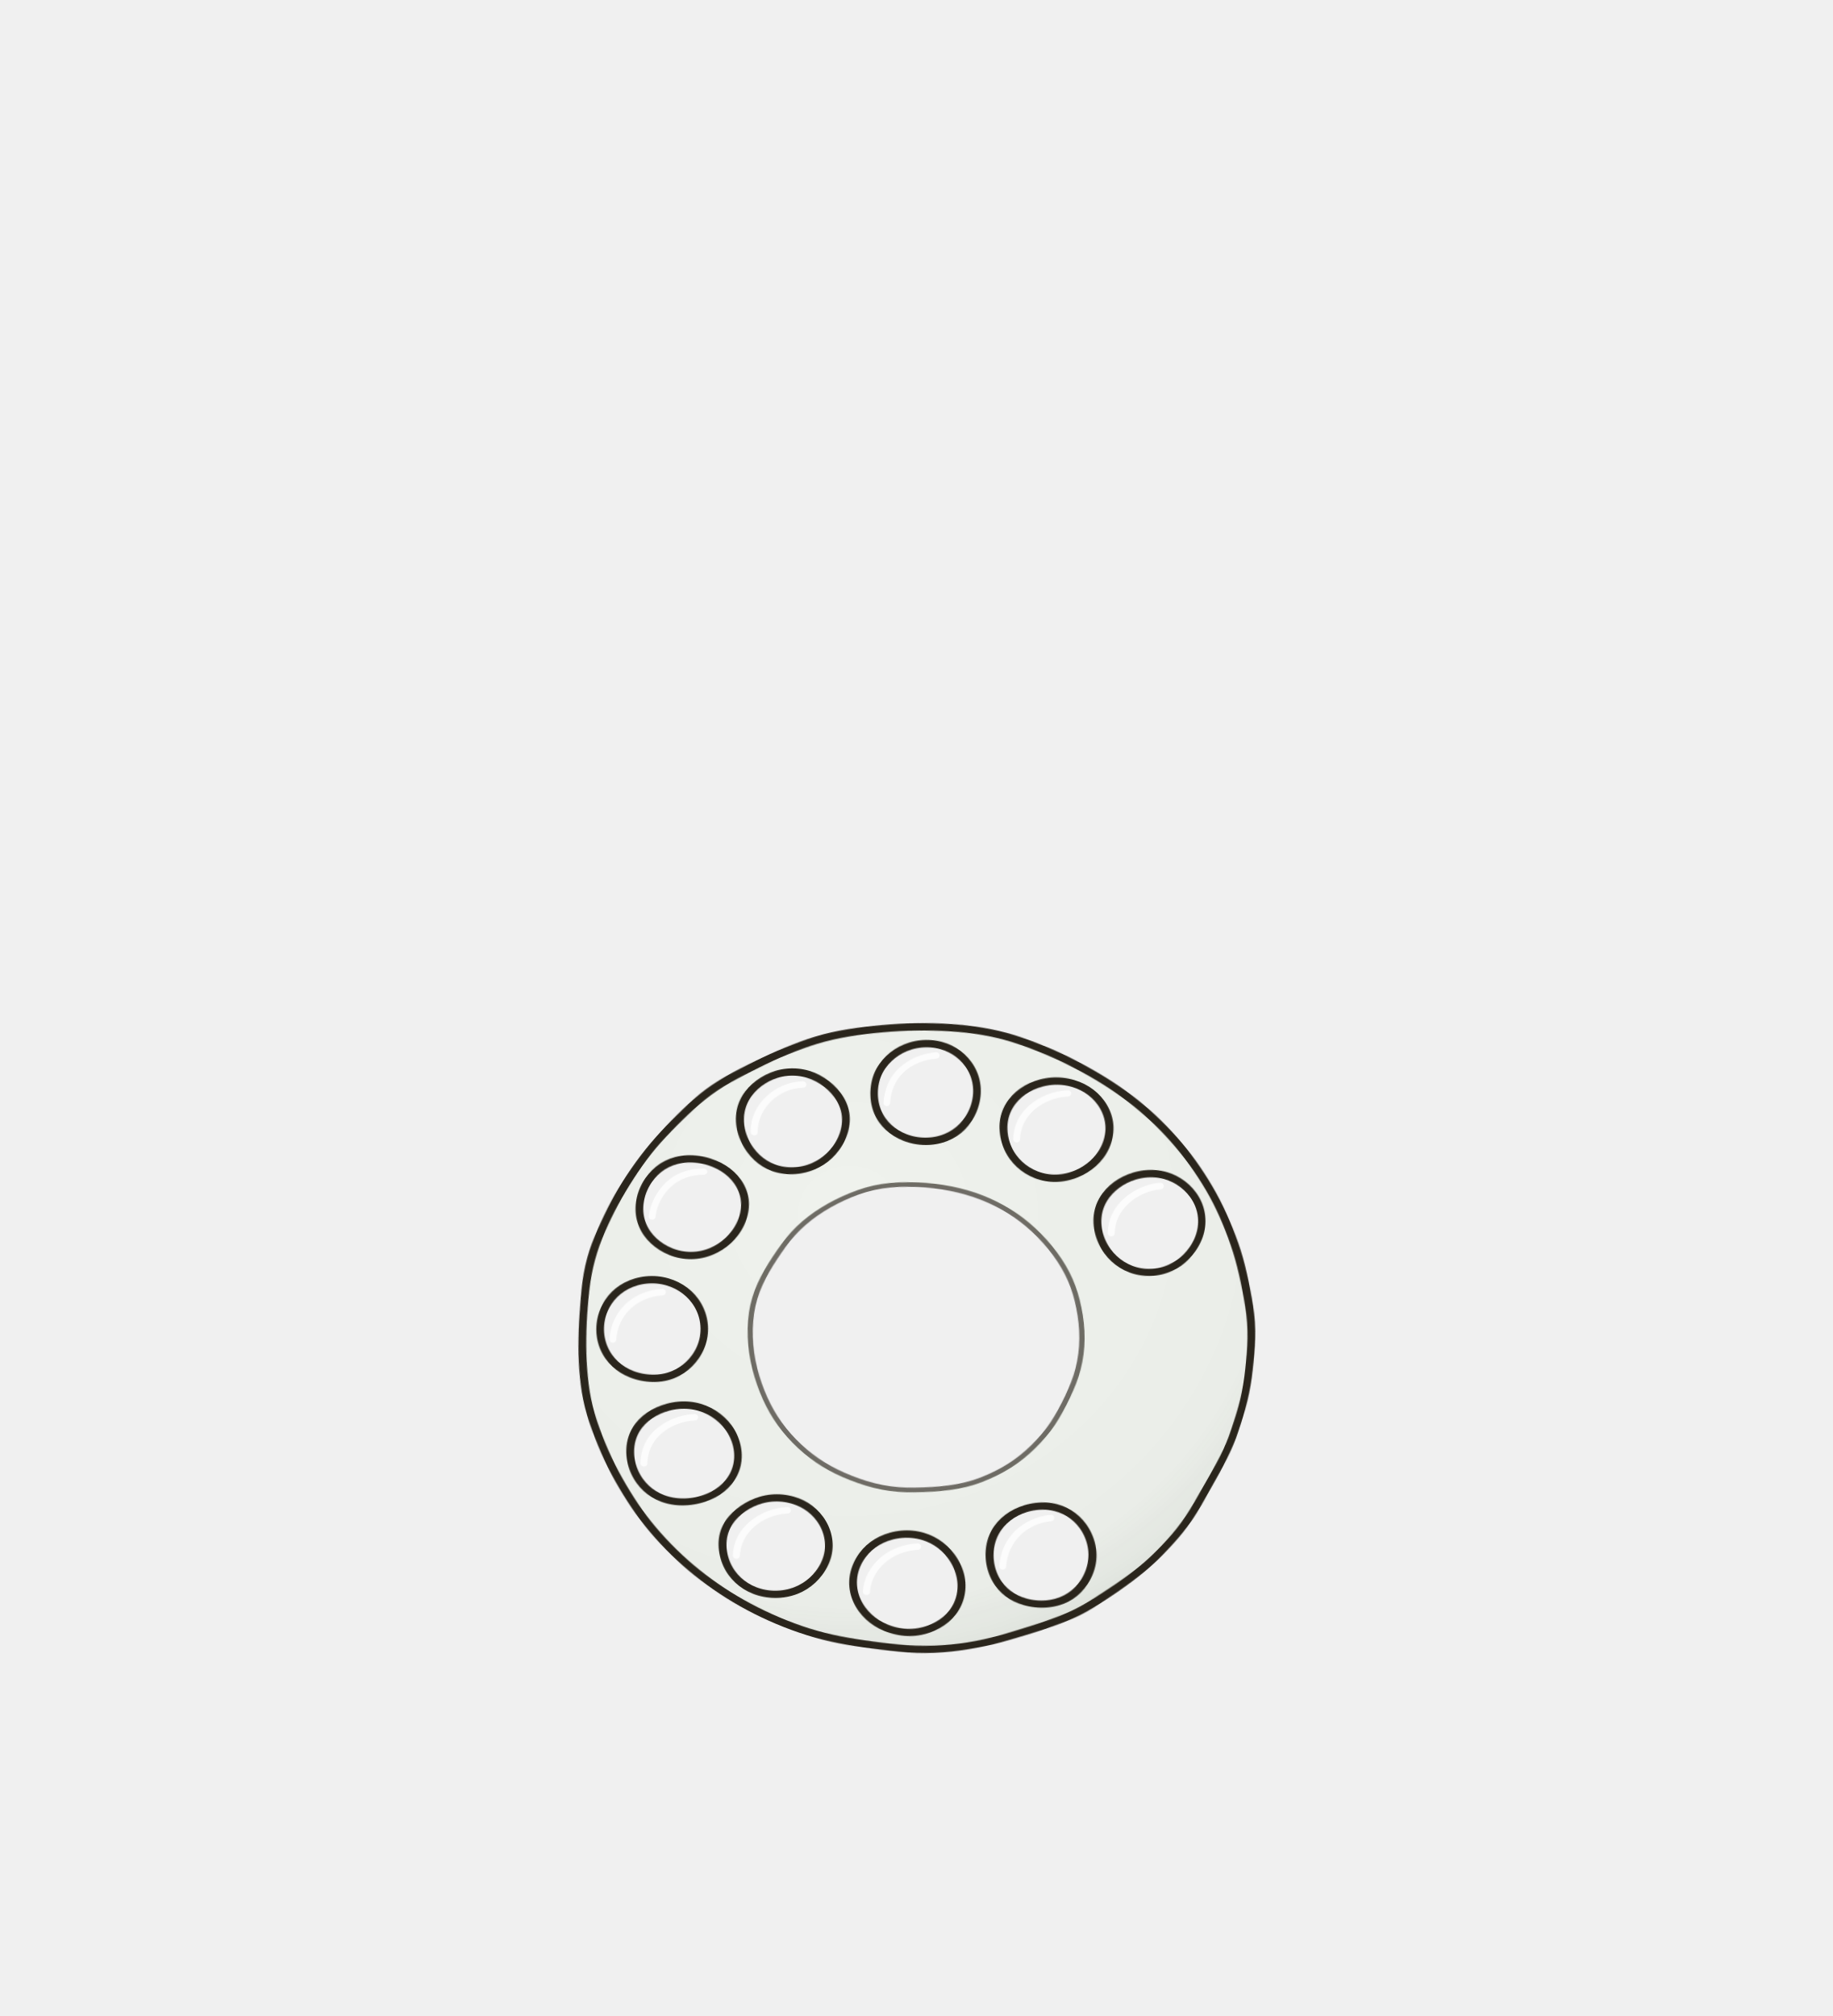
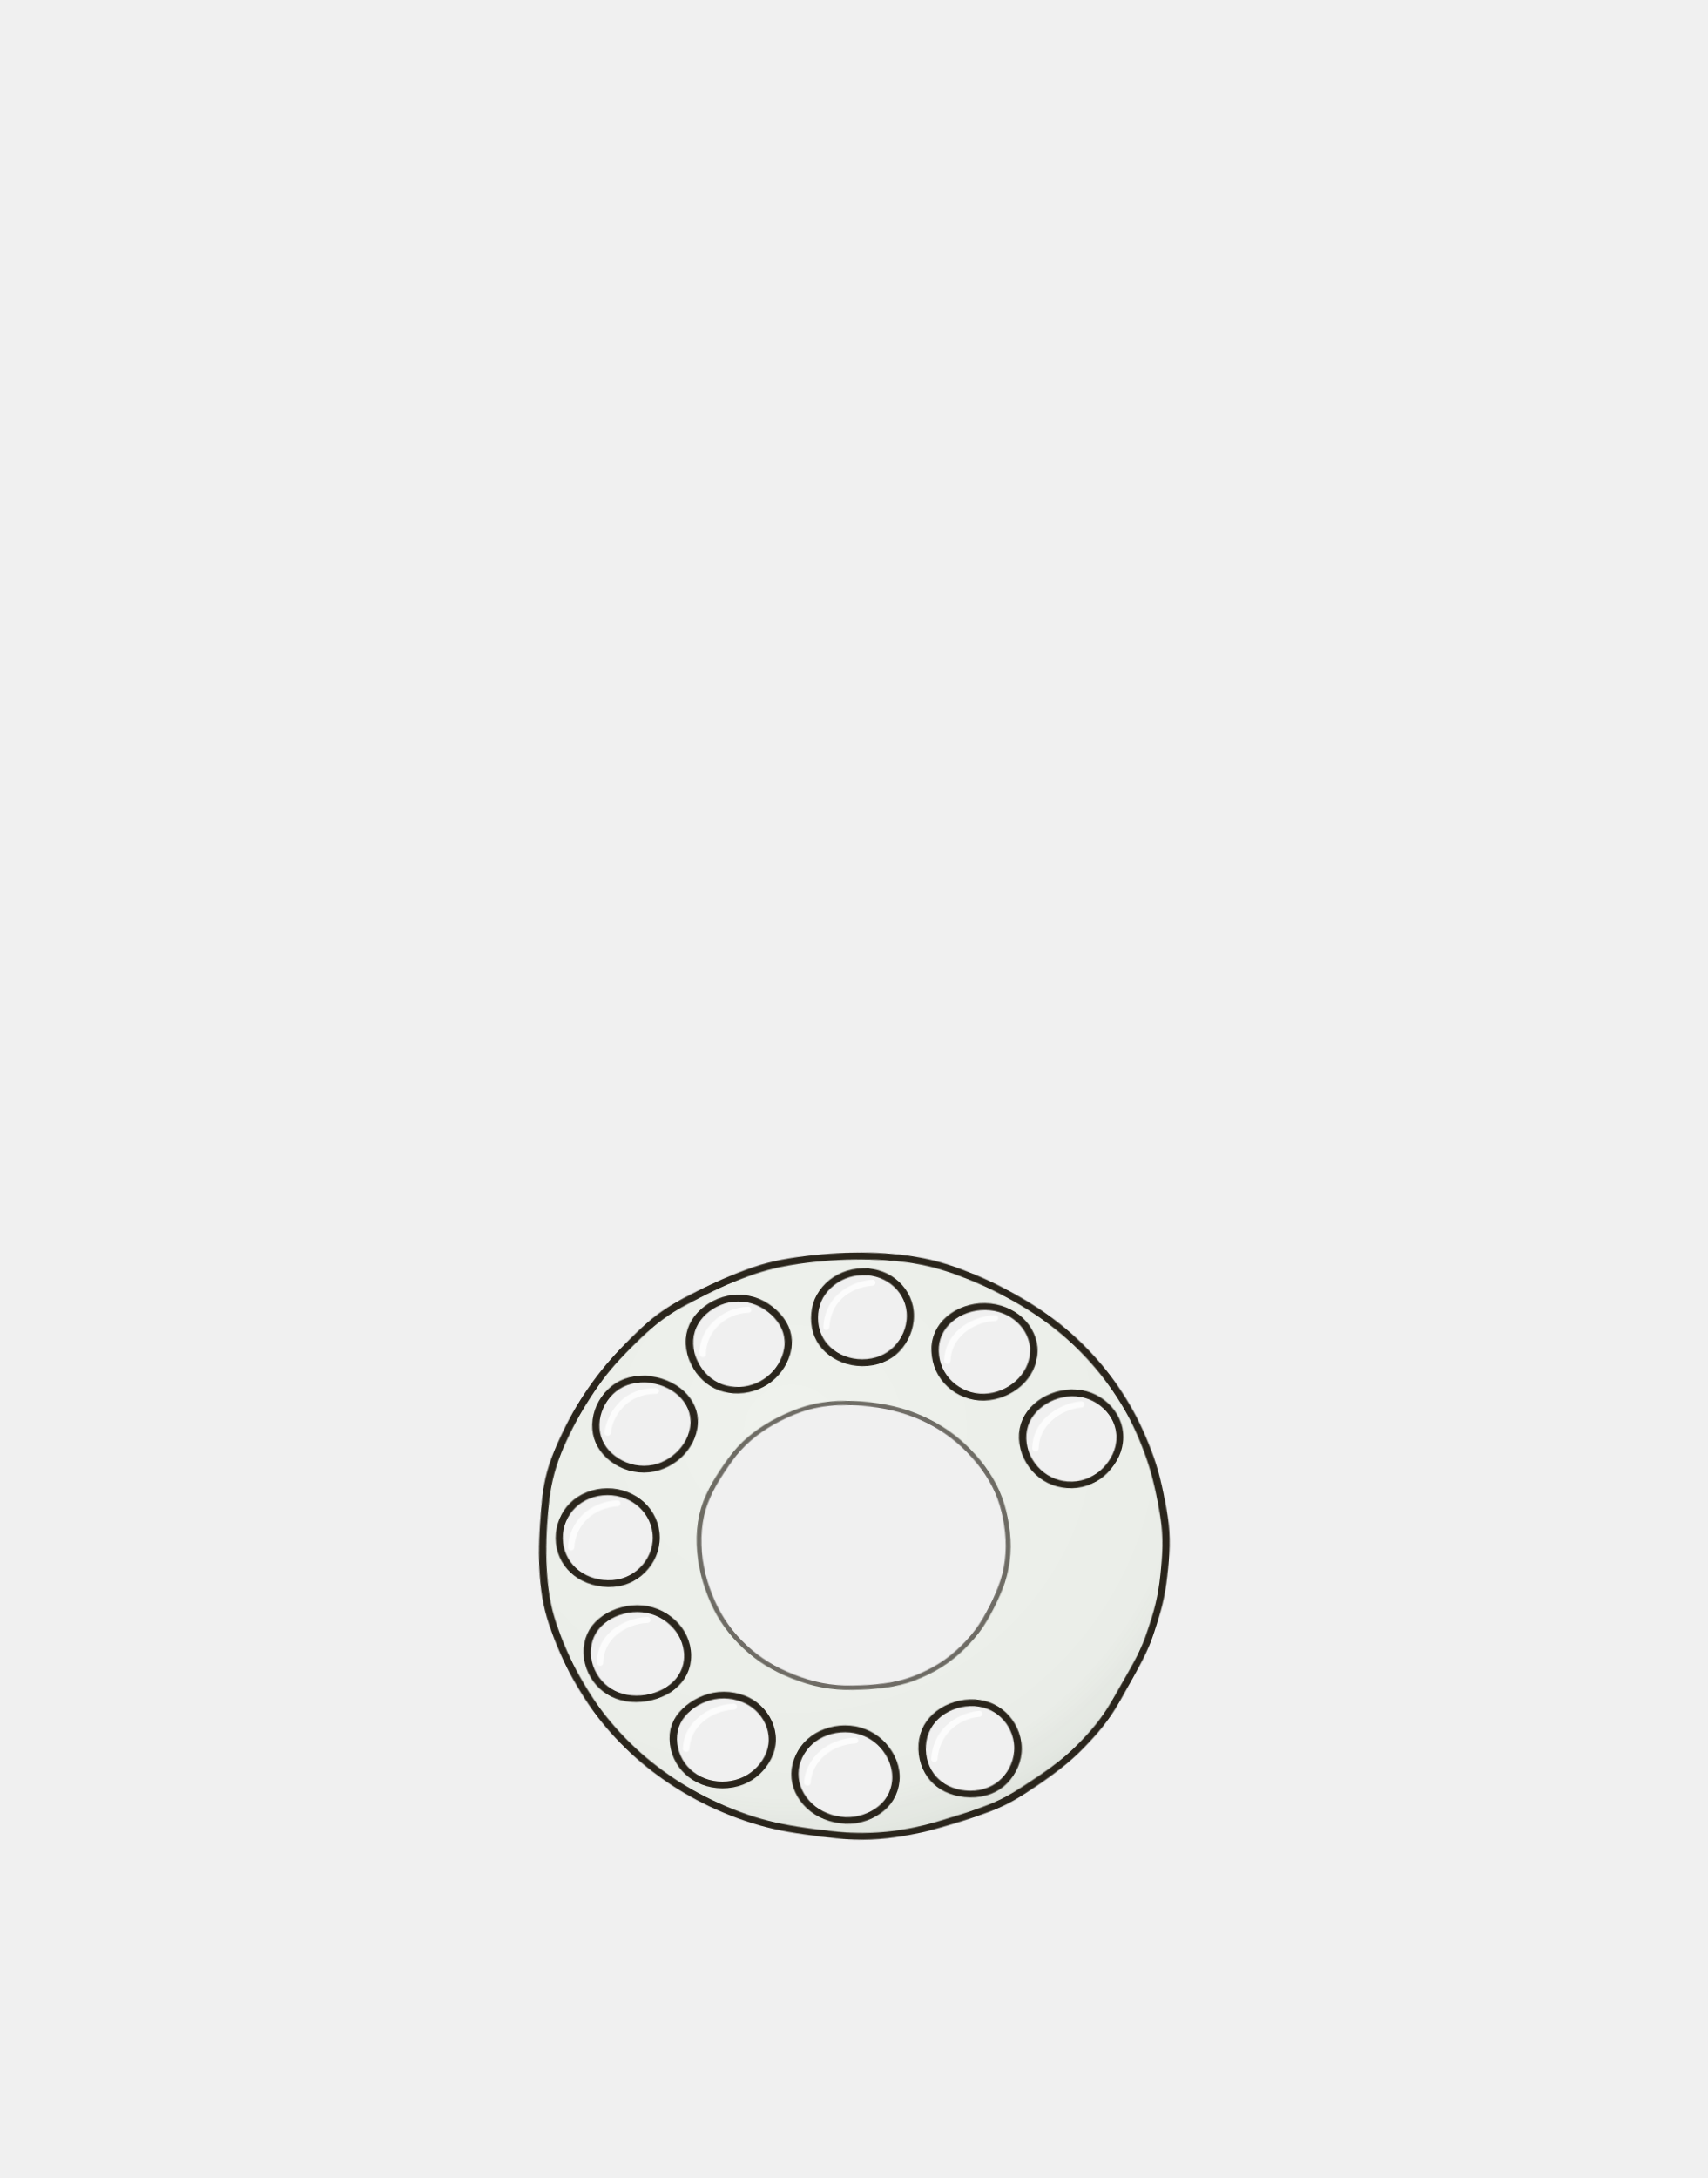
- <svg xmlns="http://www.w3.org/2000/svg" viewBox="0 0 400 440" width="400" height="440">
+ <svg xmlns="http://www.w3.org/2000/svg" viewBox="0 -70 400 510" width="400" height="510">
  <defs>
    <filter id="tlp-wobble" x="-5%" y="-5%" width="110%" height="110%">
      <feTurbulence type="fractalNoise" baseFrequency="0.035" numOctaves="2" seed="4" />
      <feDisplacementMap in="SourceGraphic" scale="1.6" />
    </filter>
    <filter id="tlp-wash" x="-10%" y="-10%" width="120%" height="120%">
      <feTurbulence type="fractalNoise" baseFrequency="0.022" numOctaves="3" seed="9" result="n" />
      <feDisplacementMap in="SourceGraphic" in2="n" scale="5" />
      <feGaussianBlur stdDeviation="0.5" />
    </filter>
    <filter id="tlp-grain" x="0" y="0" width="100%" height="100%">
      <feTurbulence type="fractalNoise" baseFrequency="0.9" numOctaves="2" seed="3" />
      <feColorMatrix values="0 0 0 0 0.16  0 0 0 0 0.13  0 0 0 0 0.08  0 0 0 -1.6 1.05" />
      <feComposite in2="SourceGraphic" operator="in" />
    </filter>
    <filter id="tlp-edge" x="-5%" y="-5%" width="110%" height="110%">
      <feGaussianBlur stdDeviation="2.2" />
    </filter>
    <filter id="tlp-soft" x="-30%" y="-60%" width="160%" height="220%">
      <feGaussianBlur stdDeviation="8" />
    </filter>
    <linearGradient id="tlp-body" x1="0" y1="0" x2="0" y2="1">
      <stop offset="0" style="stop-color:#b9cdaa" />
      <stop offset=".5" style="stop-color:#7f9e74" />
      <stop offset="1" style="stop-color:#55704f" />
    </linearGradient>
    <linearGradient id="tlp-side" x1="0" y1="0" x2="1" y2="0">
      <stop offset="0" style="stop-color:#3a4d36" stop-opacity=".6" />
      <stop offset=".14" style="stop-color:#3a4d36" stop-opacity="0" />
      <stop offset=".86" style="stop-color:#3a4d36" stop-opacity="0" />
      <stop offset="1" style="stop-color:#3a4d36" stop-opacity=".65" />
    </linearGradient>
    <linearGradient id="tlp-deck" x1="0" y1="0" x2="0" y2="1">
      <stop offset="0" style="stop-color:#b9cdaa" />
      <stop offset="1" style="stop-color:#7f9e74" />
    </linearGradient>
    <linearGradient id="tlp-post" x1="0" y1="0" x2="1" y2="0">
      <stop offset="0" style="stop-color:#b9cdaa" />
      <stop offset=".55" style="stop-color:#7f9e74" />
      <stop offset="1" style="stop-color:#55704f" />
    </linearGradient>
    <linearGradient id="tlp-hand" x1="0" y1="0" x2="0" y2="1">
      <stop offset="0" style="stop-color:#b9cdaa" />
      <stop offset=".5" style="stop-color:#7f9e74" />
      <stop offset="1" style="stop-color:#55704f" />
    </linearGradient>
    <linearGradient id="tlp-cup" x1="0" y1="0" x2="0" y2="1">
      <stop offset="0" style="stop-color:#b9cdaa" />
      <stop offset=".35" style="stop-color:#7f9e74" />
      <stop offset="1" style="stop-color:#55704f" />
    </linearGradient>
    <radialGradient id="tlp-plate" cx=".45" cy=".35" r=".8">
      <stop offset="0" stop-color="#fffaf0" />
      <stop offset="1" stop-color="#eadfc6" />
    </radialGradient>
    <radialGradient id="tlp-card" cx=".45" cy=".35" r=".75">
      <stop offset="0" stop-color="#fffdf6" />
      <stop offset="1" stop-color="#f1e7d2" />
    </radialGradient>
    <radialGradient id="tlp-wheelfill" cx=".4" cy=".3" r=".9">
      <stop offset="0" stop-color="#ffffff" stop-opacity=".55" />
      <stop offset=".7" stop-color="#ffffff" stop-opacity=".14" />
      <stop offset="1" style="stop-color:#3a4d36" stop-opacity=".3" />
    </radialGradient>
    <linearGradient id="tlp-metal" x1="0" y1="0" x2="1" y2="1">
      <stop offset="0" stop-color="#f6f3ec" />
      <stop offset=".5" stop-color="#bdb6a8" />
      <stop offset="1" stop-color="#7d766a" />
    </linearGradient>
    <clipPath id="tlp-faceclip">
-       <path d="M80 188 C80 180 88 176 98 176 L302 176 C312 176 320 180 320 188 L334 368 C335 380 327 388 314 388 L86 388 C73 388 65 380 66 368 Z" />
+       <path d="M84 214 C86 184 108 168 140 166 L260 166 C292 168 314 184 316 214 C322 262 336 318 338 356 C339 378 326 390 304 390 L96 390 C74 390 61 378 62 356 C64 318 78 262 84 214 Z" />
+     </clipPath>
+     <clipPath id="tlp-handclip">
+       <path d="M56 200 C48 172 50 134 66 116 C80 100 102 96 126 96 C162 86 238 86 274 96 C298 96 320 100 334 116 C350 134 352 172 344 200 C338 216 294 218 284 202 C280 180 274 158 258 146 C228 132 172 132 142 146 C126 158 120 180 116 202 C106 218 62 216 56 200 Z" />
    </clipPath>
  </defs>
  <g transform="translate(200 292) scale(1 0.93) translate(-200 -292)">
    <path d="M273 292 A73 73 0 1 1 127 292 A73 73 0 1 1 273 292 Z M236 292 A36 36 0 1 0 164 292 A36 36 0 1 0 236 292 Z M262.4 264.9 a11.5 11.5 0 1 0 -23.0 0 a11.5 11.5 0 1 0 23.0 0 ZM242.1 243.1 a11.5 11.5 0 1 0 -23.0 0 a11.5 11.5 0 1 0 23.0 0 ZM213.5 234.4 a11.5 11.5 0 1 0 -23.0 0 a11.5 11.5 0 1 0 23.0 0 ZM184.4 241.1 a11.5 11.5 0 1 0 -23.0 0 a11.5 11.5 0 1 0 23.0 0 ZM162.6 261.4 a11.5 11.5 0 1 0 -23.0 0 a11.5 11.5 0 1 0 23.0 0 ZM153.9 290.0 a11.5 11.5 0 1 0 -23.0 0 a11.5 11.5 0 1 0 23.0 0 ZM160.6 319.1 a11.5 11.5 0 1 0 -23.0 0 a11.5 11.5 0 1 0 23.0 0 ZM180.9 340.9 a11.5 11.5 0 1 0 -23.0 0 a11.5 11.5 0 1 0 23.0 0 ZM209.5 349.6 a11.5 11.5 0 1 0 -23.0 0 a11.5 11.5 0 1 0 23.0 0 ZM238.6 342.9 a11.5 11.5 0 1 0 -23.0 0 a11.5 11.5 0 1 0 23.0 0 Z" fill-rule="evenodd" fill="url(#tlp-wheelfill)" />
    <path d="M273 292 A73 73 0 1 1 127 292 A73 73 0 1 1 273 292 Z M236 292 A36 36 0 1 0 164 292 A36 36 0 1 0 236 292 Z M262.4 264.9 a11.5 11.5 0 1 0 -23.0 0 a11.5 11.5 0 1 0 23.0 0 ZM242.1 243.1 a11.5 11.5 0 1 0 -23.0 0 a11.5 11.5 0 1 0 23.0 0 ZM213.5 234.4 a11.5 11.5 0 1 0 -23.0 0 a11.5 11.5 0 1 0 23.0 0 ZM184.4 241.1 a11.5 11.5 0 1 0 -23.0 0 a11.5 11.5 0 1 0 23.0 0 ZM162.6 261.4 a11.5 11.5 0 1 0 -23.0 0 a11.5 11.5 0 1 0 23.0 0 ZM153.9 290.0 a11.5 11.5 0 1 0 -23.0 0 a11.5 11.5 0 1 0 23.0 0 ZM160.6 319.1 a11.5 11.5 0 1 0 -23.0 0 a11.5 11.5 0 1 0 23.0 0 ZM180.9 340.9 a11.5 11.5 0 1 0 -23.0 0 a11.5 11.5 0 1 0 23.0 0 ZM209.5 349.6 a11.5 11.5 0 1 0 -23.0 0 a11.5 11.5 0 1 0 23.0 0 ZM238.6 342.9 a11.5 11.5 0 1 0 -23.0 0 a11.5 11.5 0 1 0 23.0 0 Z" fill-rule="evenodd" style="fill:#b9cdaa" opacity=".14" />
    <g filter="url(#tlp-wobble)">
      <circle cx="200" cy="292" r="73" fill="none" stroke="#2a251c" stroke-width="1.7" stroke-linecap="round" stroke-linejoin="round" />
      <circle cx="200" cy="292" r="36" fill="none" stroke="#2a251c" stroke-width="1.1" stroke-linecap="round" stroke-linejoin="round" opacity=".65" />
      <circle cx="250.9" cy="264.9" r="11.5" fill="none" stroke="#2a251c" stroke-width="1.7" stroke-linecap="round" stroke-linejoin="round" />
      <path d="M242.3 267.2 A11.5 11.5 0 0 1 253.2 256.3" fill="none" stroke="#ffffff" stroke-opacity=".8" stroke-width="1.5" stroke-linecap="round" />
      <circle cx="230.6" cy="243.1" r="11.5" fill="none" stroke="#2a251c" stroke-width="1.7" stroke-linecap="round" stroke-linejoin="round" />
      <path d="M221.9 245.4 A11.5 11.5 0 0 1 232.9 234.5" fill="none" stroke="#ffffff" stroke-opacity=".8" stroke-width="1.5" stroke-linecap="round" />
      <circle cx="202.0" cy="234.4" r="11.5" fill="none" stroke="#2a251c" stroke-width="1.7" stroke-linecap="round" stroke-linejoin="round" />
      <path d="M193.4 236.7 A11.5 11.5 0 0 1 204.3 225.7" fill="none" stroke="#ffffff" stroke-opacity=".8" stroke-width="1.5" stroke-linecap="round" />
      <circle cx="172.9" cy="241.1" r="11.5" fill="none" stroke="#2a251c" stroke-width="1.7" stroke-linecap="round" stroke-linejoin="round" />
      <path d="M164.3 243.4 A11.5 11.5 0 0 1 175.2 232.5" fill="none" stroke="#ffffff" stroke-opacity=".8" stroke-width="1.5" stroke-linecap="round" />
      <circle cx="151.1" cy="261.4" r="11.5" fill="none" stroke="#2a251c" stroke-width="1.7" stroke-linecap="round" stroke-linejoin="round" />
      <path d="M142.5 263.7 A11.5 11.5 0 0 1 153.4 252.8" fill="none" stroke="#ffffff" stroke-opacity=".8" stroke-width="1.5" stroke-linecap="round" />
      <circle cx="142.4" cy="290.0" r="11.5" fill="none" stroke="#2a251c" stroke-width="1.7" stroke-linecap="round" stroke-linejoin="round" />
      <path d="M133.7 292.3 A11.5 11.5 0 0 1 144.7 281.4" fill="none" stroke="#ffffff" stroke-opacity=".8" stroke-width="1.5" stroke-linecap="round" />
      <circle cx="149.1" cy="319.1" r="11.5" fill="none" stroke="#2a251c" stroke-width="1.7" stroke-linecap="round" stroke-linejoin="round" />
      <path d="M140.5 321.4 A11.5 11.5 0 0 1 151.4 310.4" fill="none" stroke="#ffffff" stroke-opacity=".8" stroke-width="1.5" stroke-linecap="round" />
      <circle cx="169.4" cy="340.9" r="11.5" fill="none" stroke="#2a251c" stroke-width="1.7" stroke-linecap="round" stroke-linejoin="round" />
      <path d="M160.8 343.2 A11.5 11.5 0 0 1 171.7 332.3" fill="none" stroke="#ffffff" stroke-opacity=".8" stroke-width="1.5" stroke-linecap="round" />
      <circle cx="198.0" cy="349.6" r="11.5" fill="none" stroke="#2a251c" stroke-width="1.7" stroke-linecap="round" stroke-linejoin="round" />
      <path d="M189.4 351.9 A11.5 11.5 0 0 1 200.3 341.0" fill="none" stroke="#ffffff" stroke-opacity=".8" stroke-width="1.5" stroke-linecap="round" />
      <circle cx="227.1" cy="342.9" r="11.5" fill="none" stroke="#2a251c" stroke-width="1.7" stroke-linecap="round" stroke-linejoin="round" />
      <path d="M218.4 345.2 A11.5 11.5 0 0 1 229.4 334.3" fill="none" stroke="#ffffff" stroke-opacity=".8" stroke-width="1.5" stroke-linecap="round" />
    </g>
  </g>
</svg>
